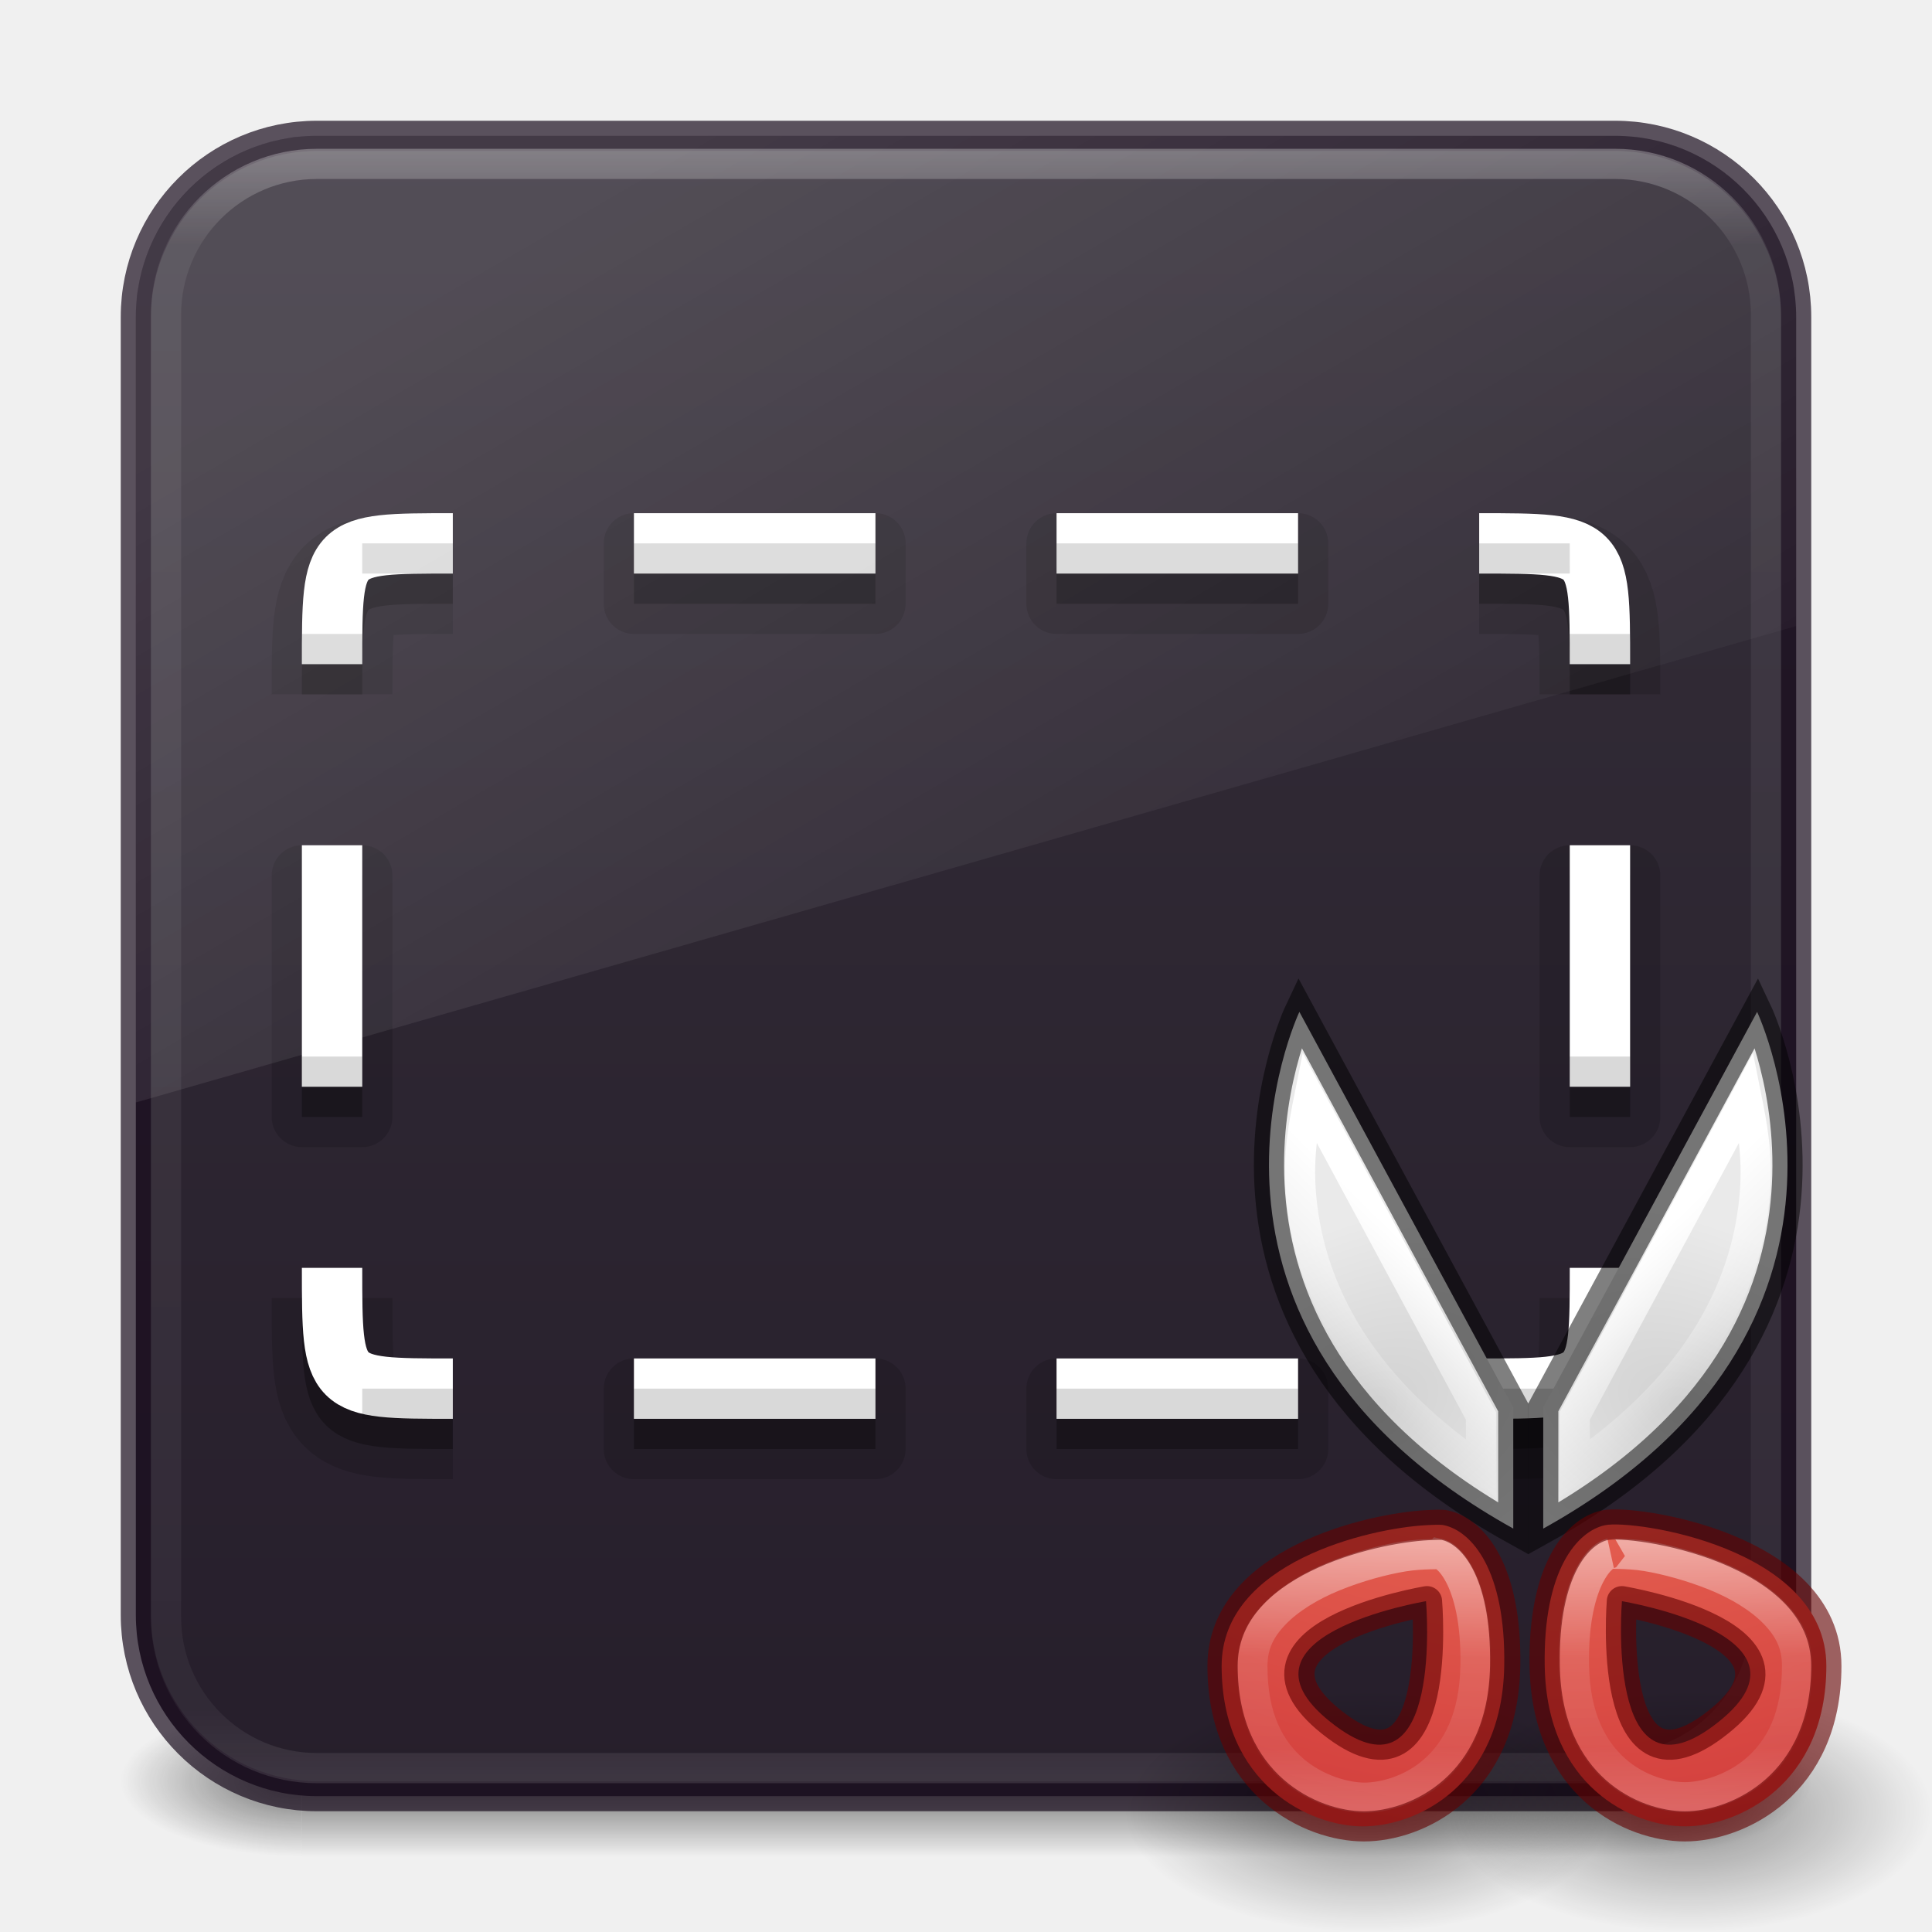
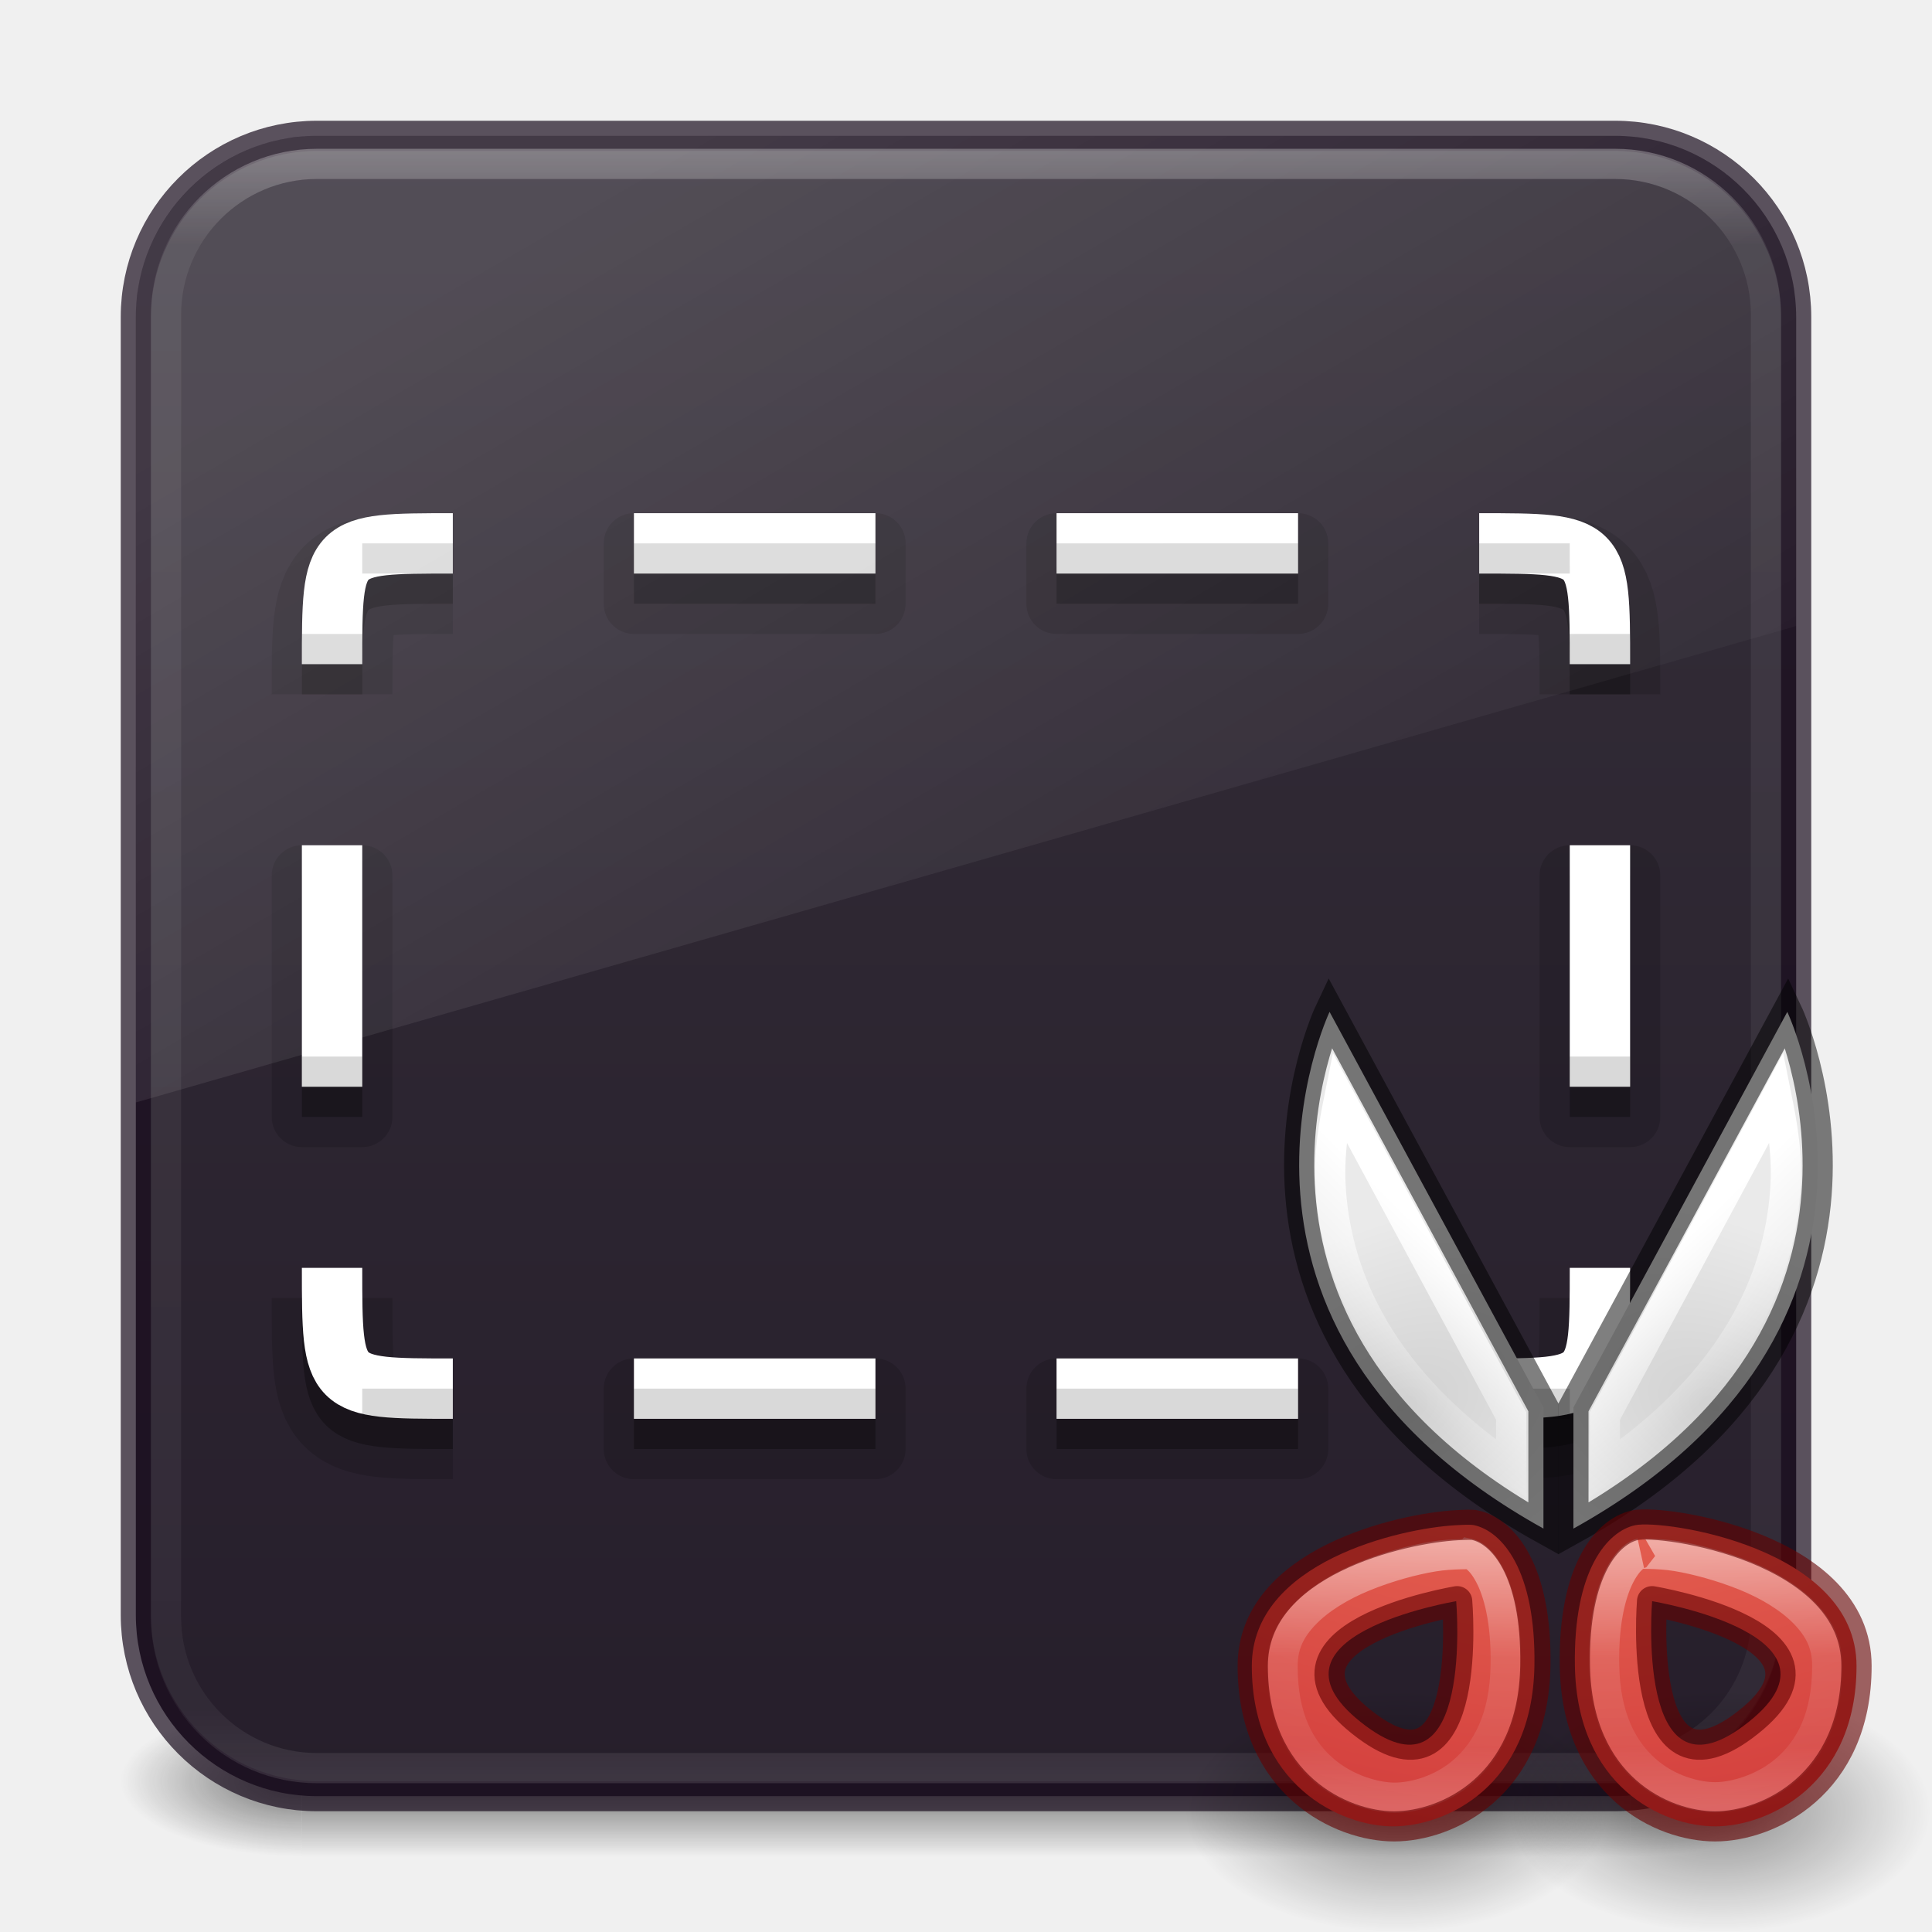
<svg xmlns="http://www.w3.org/2000/svg" xmlns:xlink="http://www.w3.org/1999/xlink" version="1.1" width="64" height="64" id="svg4161">
  <defs id="defs4163">
    <linearGradient x1="24" y1="5" x2="24" y2="43" id="linearGradient3180" xlink:href="#linearGradient3924-2-2-5-8" gradientUnits="userSpaceOnUse" gradientTransform="matrix(1.432432,0,0,1.436283,-2.378381,-2.470778)" />
    <linearGradient id="linearGradient3924-2-2-5-8">
      <stop id="stop3926-9-4-9-6" style="stop-color:#ffffff;stop-opacity:1" offset="0" />
      <stop id="stop3928-9-8-6-5" style="stop-color:#ffffff;stop-opacity:0.235" offset="0.063" />
      <stop id="stop3930-3-5-1-7" style="stop-color:#ffffff;stop-opacity:0.157" offset="0.951" />
      <stop id="stop3932-8-0-4-8" style="stop-color:#ffffff;stop-opacity:0.392" offset="1" />
    </linearGradient>
    <linearGradient id="linearGradient3688-166-749-4-0-3-8">
      <stop id="stop2883-4-0-1-8" style="stop-color:#181818;stop-opacity:1" offset="0" />
      <stop id="stop2885-9-2-9-6" style="stop-color:#181818;stop-opacity:0" offset="1" />
    </linearGradient>
    <linearGradient id="linearGradient3702-501-757-8-4-1-1">
      <stop id="stop2895-8-9-9-1" style="stop-color:#181818;stop-opacity:0" offset="0" />
      <stop id="stop2897-7-8-7-7" style="stop-color:#181818;stop-opacity:1" offset="0.5" />
      <stop id="stop2899-4-5-1-5" style="stop-color:#181818;stop-opacity:0" offset="1" />
    </linearGradient>
    <radialGradient cx="4.993" cy="43.5" r="2.5" fx="4.993" fy="43.5" id="radialGradient3337-2-2-3" xlink:href="#linearGradient3688-166-749-4-0-3-8" gradientUnits="userSpaceOnUse" gradientTransform="matrix(2.404541,0,0,1,41.98575,15.5)" />
    <radialGradient cx="4.993" cy="43.5" r="2.5" fx="4.993" fy="43.5" id="radialGradient3339-1-4-5" xlink:href="#linearGradient3688-166-749-4-0-3-8" gradientUnits="userSpaceOnUse" gradientTransform="matrix(2.404541,0,0,1,-22.01424,-102.5)" />
    <linearGradient x1="25.058" y1="47.028" x2="25.058" y2="39.999" id="linearGradient6394" xlink:href="#linearGradient3702-501-757-8-4-1-1" gradientUnits="userSpaceOnUse" gradientTransform="matrix(1.571429,0,0,0.7142857,-5.714285,27.92857)" />
-     <radialGradient gradientTransform="matrix(0.7549071,0,0,0.377588,-1.992131,58.25133)" gradientUnits="userSpaceOnUse" xlink:href="#linearGradient8838" id="radialGradient4443" fy="4.625" fx="62.625" r="10.625" cy="4.625" cx="62.625" />
+     <radialGradient gradientTransform="matrix(0.6588236,0,0,0.377588,5.00421,58.25133)" gradientUnits="userSpaceOnUse" xlink:href="#linearGradient8838" id="radialGradient4443" fy="4.625" fx="62.625" r="10.625" cy="4.625" cx="62.625" />
    <linearGradient id="linearGradient8838">
      <stop offset="0" style="stop-color:#000000;stop-opacity:1" id="stop8840" />
      <stop offset="1" style="stop-color:#000000;stop-opacity:0" id="stop8842" />
    </linearGradient>
-     <radialGradient gradientTransform="matrix(0.7549071,0,0,0.377588,8.702386,58.25133)" gradientUnits="userSpaceOnUse" xlink:href="#linearGradient8838" id="radialGradient4440" fy="4.625" fx="62.625" r="10.625" cy="4.625" cx="62.625" />
+     <radialGradient gradientTransform="matrix(0.6588235,0,0,0.377588,15.69873,58.25133)" gradientUnits="userSpaceOnUse" xlink:href="#linearGradient8838" id="radialGradient4440" fy="4.625" fx="62.625" r="10.625" cy="4.625" cx="62.625" />
    <radialGradient r="3.527" fy="1039.7" fx="15" cy="1039.7" cx="15" gradientTransform="matrix(-0.7581161,-1.516762,-2.274322,1.137577,2421.339,-1113.363)" gradientUnits="userSpaceOnUse" id="radialGradient3125" xlink:href="#linearGradient3764" />
    <linearGradient id="linearGradient3764">
      <stop offset="0" style="stop-color:#d1d1d1;stop-opacity:1" id="stop3766" />
      <stop offset="1" style="stop-color:#eaeaea;stop-opacity:1" id="stop3768" />
    </linearGradient>
    <linearGradient y2="43" x2="59" y1="40" x1="56" gradientUnits="userSpaceOnUse" id="linearGradient3127" xlink:href="#linearGradient4685-6" />
    <linearGradient id="linearGradient4685-6">
      <stop offset="0" style="stop-color:#ffffff;stop-opacity:1" id="stop4687-7" />
      <stop offset="1" style="stop-color:#ffffff;stop-opacity:0" id="stop4689-3" />
    </linearGradient>
    <radialGradient r="3.527" fy="1039.7" fx="15" cy="1039.7" cx="15" gradientTransform="matrix(0.7581161,-1.516762,2.274322,1.137577,-2320.005,-1113.363)" gradientUnits="userSpaceOnUse" id="radialGradient3129" xlink:href="#linearGradient3764" />
    <radialGradient r="12.672" fy="9.994" fx="8.276" cy="9.994" cx="8.276" gradientTransform="matrix(0,3.561354,-4.372204,0,94.71793,9.730338)" gradientUnits="userSpaceOnUse" id="radialGradient3139" xlink:href="#linearGradient3242-7" />
    <linearGradient id="linearGradient3242-7">
      <stop id="stop3244-6" style="stop-color:#f89b7e;stop-opacity:1" offset="0" />
      <stop id="stop3246-7" style="stop-color:#e35d4f;stop-opacity:1" offset="0.262" />
      <stop id="stop3248-8" style="stop-color:#c6262e;stop-opacity:1" offset="0.661" />
      <stop id="stop3250-6" style="stop-color:#690b2c;stop-opacity:1" offset="1" />
    </linearGradient>
    <linearGradient y2="72.33" x2="61.183" y1="64.032" x1="61.147" gradientTransform="matrix(1.036845,0,-0.00451336,1.084599,-6.11049,-18.44944)" gradientUnits="userSpaceOnUse" id="linearGradient3142" xlink:href="#linearGradient4917" />
    <linearGradient id="linearGradient4917">
      <stop offset="0" style="stop-color:#ffffff;stop-opacity:1" id="stop4919" />
      <stop offset="0.444" style="stop-color:#ffffff;stop-opacity:0.235" id="stop4921" />
      <stop offset="0.778" style="stop-color:#ffffff;stop-opacity:0.157" id="stop4923" />
      <stop offset="1" style="stop-color:#ffffff;stop-opacity:0.392" id="stop4925" />
    </linearGradient>
    <linearGradient xlink:href="#linearGradient4685-6" id="linearGradient2019" gradientUnits="userSpaceOnUse" gradientTransform="matrix(2.458657,0,0,2.149871,-19.49175,21.19897)" x1="10" y1="-3" x2="20" y2="12" />
    <linearGradient xlink:href="#linearGradient4685-6" id="linearGradient1079" gradientUnits="userSpaceOnUse" x1="56" y1="40" x2="59" y2="43" />
    <linearGradient xlink:href="#linearGradient4917" id="linearGradient1081" gradientUnits="userSpaceOnUse" gradientTransform="matrix(1.036845,0,-0.00451336,1.084599,-6.11049,-18.44944)" x1="61.147" y1="64.032" x2="61.183" y2="72.33" />
    <linearGradient id="outerBackgroundGradient-5-0">
      <stop id="stop3864-8-6-4" offset="0" style="stop-color:#261e2b;stop-opacity:1;" />
      <stop id="stop3866-9-1-86" offset="1" style="stop-color:#352f39;stop-opacity:1;" />
    </linearGradient>
    <linearGradient xlink:href="#outerBackgroundGradient-5-0" id="linearGradient4158" x1="38.542" y1="138.223" x2="38.542" y2="193.823" gradientUnits="userSpaceOnUse" gradientTransform="translate(0,-198.0036)" />
  </defs>
  <g id="g866">
    <rect style="opacity:0.6;fill:url(#radialGradient3337-2-2-3);fill-opacity:1;stroke:none;stroke-width:1.062" id="rect2801-5-5-7-9" y="56.5" x="54" height="5" width="6" />
    <rect style="opacity:0.6;fill:url(#radialGradient3339-1-4-5);fill-opacity:1;stroke:none;stroke-width:1.062" id="rect3696-3-0-3-7" transform="scale(-1)" y="-61.5" x="-10" height="5" width="6" />
    <rect style="opacity:0.6;fill:url(#linearGradient6394);fill-opacity:1;stroke:none;stroke-width:1.062" id="rect3700-5-6-8-4" y="56.5" x="10" height="5" width="44" />
  </g>
  <rect style="color:#000000;font-variation-settings:normal;display:inline;overflow:visible;visibility:visible;opacity:1;vector-effect:none;fill:url(#linearGradient4158);fill-opacity:1;fill-rule:nonzero;stroke:#1a0e1f;stroke-width:1;stroke-linecap:butt;stroke-linejoin:miter;stroke-miterlimit:4;stroke-dasharray:none;stroke-dashoffset:0;stroke-opacity:0.7;-inkscape-stroke:none;marker:none;enable-background:accumulate;stop-color:#000000;stop-opacity:1" id="rect5505-21-3-8-5-2" y="-59.5" x="4.5" ry="6" rx="6" height="55" width="55" transform="scale(1,-1)" />
  <rect style="opacity:0.3;fill:none;stroke:url(#linearGradient3180);stroke-width:1;stroke-linecap:round;stroke-linejoin:round;stroke-miterlimit:4;stroke-dasharray:none;stroke-dashoffset:0;stroke-opacity:1" id="rect6741-5-0-2-3" y="5.429" x="5.5" ry="5" rx="5" height="53.142" width="53" />
  <g id="g2822" transform="translate(0,-0.9997523)" style="opacity:0.15">
    <path id="path2387-7-3" style="fill:none;stroke:#000000;stroke-width:4;stroke-linecap:butt;stroke-linejoin:miter;stroke-miterlimit:4;stroke-dasharray:none;stroke-opacity:1" d="m 15,20 c -4,0 -4,0 -4,4 m 0,20 c 0,4 0,4 4,4 m 38,-24 c 0,-4 0,-4 -4,-4 m 0,28 c 4,0 4,0 4,-4" />
    <path id="path4577-1" style="fill:#000000;fill-opacity:1;fill-rule:evenodd;stroke:none" d="m 21,16 a 1,1 0 0 0 -1,1 v 2 a 1,1 0 0 0 1,1 h 8 a 1,1 0 0 0 1,-1 v -2 a 1,1 0 0 0 -1,-1 z m 14,0 a 1,1 0 0 0 -1,1 v 2 a 1,1 0 0 0 1,1 h 8 a 1,1 0 0 0 1,-1 V 17 A 1,1 0 0 0 43,16 Z M 10,27 a 1,1 0 0 0 -1,1 v 8 a 1,1 0 0 0 1,1 h 2 a 1,1 0 0 0 1,-1 v -8 a 1,1 0 0 0 -1,-1 z m 42,0 a 1,1 0 0 0 -1,1 v 8 a 1,1 0 0 0 1,1 h 2 a 1,1 0 0 0 1,-1 V 28 A 1,1 0 0 0 54,27 Z M 21,44 a 1,1 0 0 0 -1,1 v 2 a 1,1 0 0 0 1,1 h 8 a 1,1 0 0 0 1,-1 v -2 a 1,1 0 0 0 -1,-1 z m 14,0 a 1,1 0 0 0 -1,1 v 2 a 1,1 0 0 0 1,1 h 8 a 1,1 0 0 0 1,-1 v -2 a 1,1 0 0 0 -1,-1 z" transform="translate(0,2)" />
  </g>
  <g style="opacity:0.3;fill:#000000" id="g4587-1" transform="translate(0.395366,7.163307)">
    <path style="fill:none;stroke:#000000;stroke-width:2;stroke-linecap:butt;stroke-linejoin:miter;stroke-miterlimit:4;stroke-dasharray:none;stroke-opacity:1" id="path4585-4" d="m 48.605,39.837 c 4,0 4,0 4,-4" />
    <path style="fill:none;stroke:#000000;stroke-width:2;stroke-linecap:butt;stroke-linejoin:miter;stroke-miterlimit:4;stroke-dasharray:none;stroke-opacity:1" id="path4583-2" d="m 52.605,15.837 c 0,-4 0,-4 -4,-4" />
    <path style="fill:none;stroke:#000000;stroke-width:2;stroke-linecap:butt;stroke-linejoin:miter;stroke-miterlimit:4;stroke-dasharray:none;stroke-opacity:1" id="path4581-8" d="m 10.605,35.837 c 0,4 0,4 4,4" />
    <path style="fill:none;stroke:#000000;stroke-width:2;stroke-linecap:butt;stroke-linejoin:miter;stroke-miterlimit:4;stroke-dasharray:none;stroke-opacity:1" id="path2387-7-9" d="m 14.605,11.837 c -4,0 -4,0 -4,4" />
    <path style="fill:#000000;fill-opacity:1;fill-rule:evenodd;stroke:none" id="path4577-3" d="m 51.605,21.837 h 2 v 8 h -2 z" />
    <path style="fill:#000000;fill-opacity:1;fill-rule:evenodd;stroke:none" id="path4573-8" d="m 28.605,38.837 v 2 h -8 v -2 z" />
    <path style="fill:#000000;fill-opacity:1;fill-rule:evenodd;stroke:none" id="path4571-8" d="m 42.605,38.837 v 2 h -8 v -2 z" />
    <path style="fill:#000000;fill-opacity:1;fill-rule:evenodd;stroke:none" id="path4567-7" d="M 11.605,29.837 H 9.605 v -8 h 2 z" />
    <path style="fill:#000000;fill-opacity:1;fill-rule:evenodd;stroke:none" id="path4565-7" d="m 34.605,12.837 v -2 h 8 v 2 z" />
    <path style="fill:#000000;fill-opacity:1;fill-rule:evenodd;stroke:none" id="path2385-7" d="m 20.605,12.837 v -2 h 8 v 2 z" />
  </g>
  <path id="path2387-7" style="fill:none;stroke:#ffffff;stroke-width:2;stroke-linecap:butt;stroke-linejoin:miter;stroke-miterlimit:4;stroke-dasharray:none;stroke-opacity:1" d="m 15,18 c -4,0 -4,0 -4,4 m 0,20 c 0,4 0,4 4,4 m 38,-24 c 0,-4 0,-4 -4,-4 m 0,28 c 4,0 4,0 4,-4" />
  <path id="path4577" style="fill:#ffffff;fill-opacity:1;fill-rule:evenodd;stroke:none" d="m 21,17 v 2 h 8 v -2 z m 14,0 v 2 h 8 V 17 Z M 10,28 v 8 h 2 v -8 z m 42,0 v 8 h 2 V 28 Z M 21,45 v 2 h 8 v -2 z m 14,0 v 2 h 8 v -2 z" />
  <path id="rect2978" style="font-variation-settings:normal;opacity:0.15;fill:#000000;fill-opacity:1;stroke:none;stroke-width:4;stroke-linecap:butt;stroke-linejoin:miter;stroke-miterlimit:4;stroke-dasharray:none;stroke-dashoffset:0;stroke-opacity:0.7;marker:none;stop-color:#000000" d="m 12,18 v 1 h 3 v -1 z m 9,0 v 1 h 8 v -1 z m 14,0 v 1 h 8 v -1 z m 14,0 v 1 h 3 v -1 z m -39,3 v 1 h 2 v -1 z m 42,0 v 1 h 2 V 21 Z M 10,35 v 1 h 2 v -1 z m 42,0 v 1 h 2 V 35 Z M 12,46 v 1 h 3 v -1 z m 9,0 v 1 h 8 v -1 z m 14,0 v 1 h 8 v -1 z m 14,0 v 1 h 3 v -1 z" />
  <path id="rect3872-3-2" style="display:inline;opacity:0.15;fill:url(#linearGradient2019);fill-opacity:1;stroke:none;stroke-width:1.334" d="M 10.5 4.5 C 7.176 4.5 4.5 7.176 4.5 10.5 L 4.5 36.52 L 59.5 20.738 L 59.5 10.5 C 59.5 7.176 56.824 4.5 53.5 4.5 L 10.5 4.5 z " />
-   <path style="display:inline;overflow:visible;visibility:visible;opacity:0.4;fill:url(#radialGradient4443);fill-opacity:1;fill-rule:evenodd;stroke:none;stroke-width:1;marker:none" id="path8836" d="m 53.305,59.998 c 0,2.216 -3.591,4.012 -8.021,4.012 -4.43,0 -8.021,-1.796 -8.021,-4.012 0,-2.216 3.591,-4.012 8.021,-4.012 4.43,0 8.021,1.796 8.021,4.012 z" />
-   <path style="display:inline;overflow:visible;visibility:visible;opacity:0.4;fill:url(#radialGradient4440);fill-opacity:1;fill-rule:evenodd;stroke:none;stroke-width:1;marker:none" id="path4007" d="m 63.999,59.998 c 0,2.216 -3.591,4.012 -8.021,4.012 -4.43,0 -8.021,-1.796 -8.021,-4.012 0,-2.216 3.591,-4.012 8.021,-4.012 4.43,0 8.021,1.796 8.021,4.012 z" />
-   <g transform="translate(-0.178317)" id="g3115">
+   <path style="display:inline;overflow:visible;visibility:visible;opacity:0.4;fill:url(#radialGradient4443);fill-opacity:1;fill-rule:evenodd;stroke:none;stroke-width:1;marker:none" id="path8836" d="m 53.263,59.998 c 0,2.216 -3.134,4.012 -7,4.012 -3.866,0 -7,-1.796 -7,-4.012 0,-2.216 3.134,-4.012 7,-4.012 3.866,0 7,1.796 7,4.012 z" />
+   <path style="display:inline;overflow:visible;visibility:visible;opacity:0.4;fill:url(#radialGradient4440);fill-opacity:1;fill-rule:evenodd;stroke:none;stroke-width:1;marker:none" id="path4007" d="m 63.958,59.998 c 0,2.216 -3.134,4.012 -7,4.012 -3.866,0 -7,-1.796 -7,-4.012 0,-2.216 3.134,-4.012 7,-4.012 3.866,0 7,1.796 7,4.012 z" />
+   <g transform="translate(0.8214601)" id="g3115">
    <g id="g3106" transform="translate(0.272999)">
      <path style="fill:url(#radialGradient3125);fill-opacity:1;stroke:none" id="path3782" d="M 50.034,46.625 42.949,33.519 c 0,0 -4.946,10.431 7.085,17.117 z" />
      <path transform="matrix(-1,0,0,1,101.3083,0)" style="fill:none;stroke:url(#linearGradient1079);stroke-width:1px;stroke-linecap:butt;stroke-linejoin:miter;stroke-opacity:1" id="path4683-6" d="m 58.031,36.344 -5.688,10.562 v 1.75 C 56.705,45.684 58.099,42.311 58.312,39.5 58.409,38.238 58.213,37.251 58.031,36.344 Z" />
      <path style="opacity:0.5;fill:none;stroke:#000000;stroke-width:1px;stroke-linecap:butt;stroke-linejoin:miter;stroke-opacity:1" id="path3782-0" d="M 50.034,46.625 42.949,33.519 c 0,0 -4.946,10.431 7.085,17.117 z" />
    </g>
    <g id="g3101">
      <path style="fill:url(#radialGradient3129);fill-opacity:1;stroke:none" id="path2990" d="m 51.3,46.625 7.085,-13.105 c 0,0 4.946,10.431 -7.085,17.117 z" />
      <path style="fill:none;stroke:url(#linearGradient3127);stroke-width:1px;stroke-linecap:butt;stroke-linejoin:miter;stroke-opacity:1" id="path4683" d="m 58.031,36.344 -5.688,10.562 v 1.75 C 56.705,45.684 58.099,42.311 58.312,39.5 58.409,38.238 58.213,37.251 58.031,36.344 Z" />
      <path style="opacity:0.5;fill:none;stroke:#000000;stroke-width:1px;stroke-linecap:butt;stroke-linejoin:miter;stroke-opacity:1" id="path2990-3" d="m 51.3,46.625 7.085,-13.105 c 0,0 4.946,10.431 -7.085,17.117 z" />
    </g>
  </g>
-   <g transform="matrix(0.9984435,0,0,0.9944708,-0.06254414,0.1791281)" id="g3133">
+   <g transform="matrix(0.9984435,0,0,0.9944708,0.937233,0.1791281)" id="g3133">
    <path style="color:#000000;display:inline;overflow:visible;visibility:visible;fill:url(#radialGradient3139);fill-opacity:1;fill-rule:nonzero;stroke:none;stroke-width:1;marker:none;enable-background:accumulate" d="m 47.375,50.625 c -1.845,0.098 -6.781,1.226 -6.781,4.688 0,3.956 2.933,5.344 4.688,5.344 1.755,0 4.619,-1.332 4.688,-5.344 0.054,-3.198 -1.085,-4.491 -2,-4.688 -0.114,-0.025 -0.33,-0.014 -0.594,0 z m 5.938,0 c -0.915,0.197 -2.054,1.49 -2,4.688 0.068,4.011 2.902,5.344 4.656,5.344 1.755,0 4.688,-1.387 4.688,-5.344 0,-3.957 -6.428,-4.884 -7.344,-4.688 z m -5.938,2.531 c 0,0 0.594,6.842 -3,4.156 -3.996,-2.987 3,-4.156 3,-4.156 z m 6.5,0 c 0,0 7.027,1.169 3.031,4.156 C 53.313,59.999 53.875,53.156 53.875,53.156 Z" id="path3788" />
    <path d="m 53.5,51.562 c -0.114,0.025 -0.395,0.161 -0.688,0.719 -0.293,0.558 -0.556,1.518 -0.531,3 0.03,1.781 0.635,2.841 1.375,3.5 0.74,0.659 1.679,0.906 2.312,0.906 0.623,0 1.618,-0.269 2.375,-0.938 0.757,-0.669 1.344,-1.697 1.344,-3.438 0,-0.728 -0.266,-1.248 -0.75,-1.75 -0.484,-0.502 -1.192,-0.933 -1.969,-1.25 C 56.192,51.996 55.357,51.767 54.688,51.656 54.018,51.545 53.35,51.595 53.5,51.562 Z" id="path4799" style="color:#000000;display:inline;overflow:visible;visibility:visible;opacity:0.5;fill:none;stroke:url(#linearGradient1081);stroke-width:1.004;stroke-linecap:butt;stroke-linejoin:miter;stroke-miterlimit:4;stroke-dasharray:none;stroke-dashoffset:0;stroke-opacity:1;marker:none;enable-background:accumulate" />
    <path d="m 53.469,51.562 c -0.114,0.025 -0.395,0.161 -0.688,0.719 -0.293,0.558 -0.556,1.518 -0.531,3 0.03,1.781 0.635,2.841 1.375,3.5 0.74,0.659 1.679,0.906 2.312,0.906 0.623,0 1.618,-0.269 2.375,-0.938 0.757,-0.669 1.344,-1.697 1.344,-3.438 0,-0.728 -0.266,-1.248 -0.75,-1.75 -0.484,-0.502 -1.192,-0.933 -1.969,-1.25 -0.777,-0.317 -1.612,-0.545 -2.281,-0.656 -0.669,-0.111 -1.337,-0.062 -1.188,-0.094 z" id="path4799-4" style="color:#000000;display:inline;overflow:visible;visibility:visible;opacity:0.5;fill:none;stroke:url(#linearGradient3142);stroke-width:1.004;stroke-linecap:butt;stroke-linejoin:miter;stroke-miterlimit:4;stroke-dasharray:none;stroke-dashoffset:0;stroke-opacity:1;marker:none;enable-background:accumulate" transform="matrix(-1,0,0,1,101.2684,0.0140868)" />
    <path style="color:#000000;display:inline;overflow:visible;visibility:visible;opacity:0.6;fill:none;stroke:#640000;stroke-width:1.004;stroke-linecap:round;stroke-linejoin:round;stroke-miterlimit:4;stroke-dasharray:none;stroke-dashoffset:0;stroke-opacity:1;marker:none;enable-background:accumulate" d="m 47.406,50.625 c -1.845,0.098 -6.781,1.226 -6.781,4.688 0,3.956 2.933,5.344 4.688,5.344 1.755,0 4.619,-1.332 4.688,-5.344 0.054,-3.198 -1.085,-4.491 -2,-4.688 -0.114,-0.025 -0.33,-0.014 -0.594,0 z m 5.906,0 c -0.915,0.197 -2.054,1.49 -2,4.688 0.068,4.011 2.902,5.344 4.656,5.344 1.755,0 4.688,-1.387 4.688,-5.344 0,-3.957 -6.428,-4.884 -7.344,-4.688 z m -5.906,2.531 c 0,0 0.594,6.842 -3,4.156 -3.996,-2.987 3,-4.156 3,-4.156 z m 6.469,0 c 0,0 7.027,1.169 3.031,4.156 C 53.313,59.999 53.875,53.156 53.875,53.156 Z" id="path3788-4" />
  </g>
</svg>
